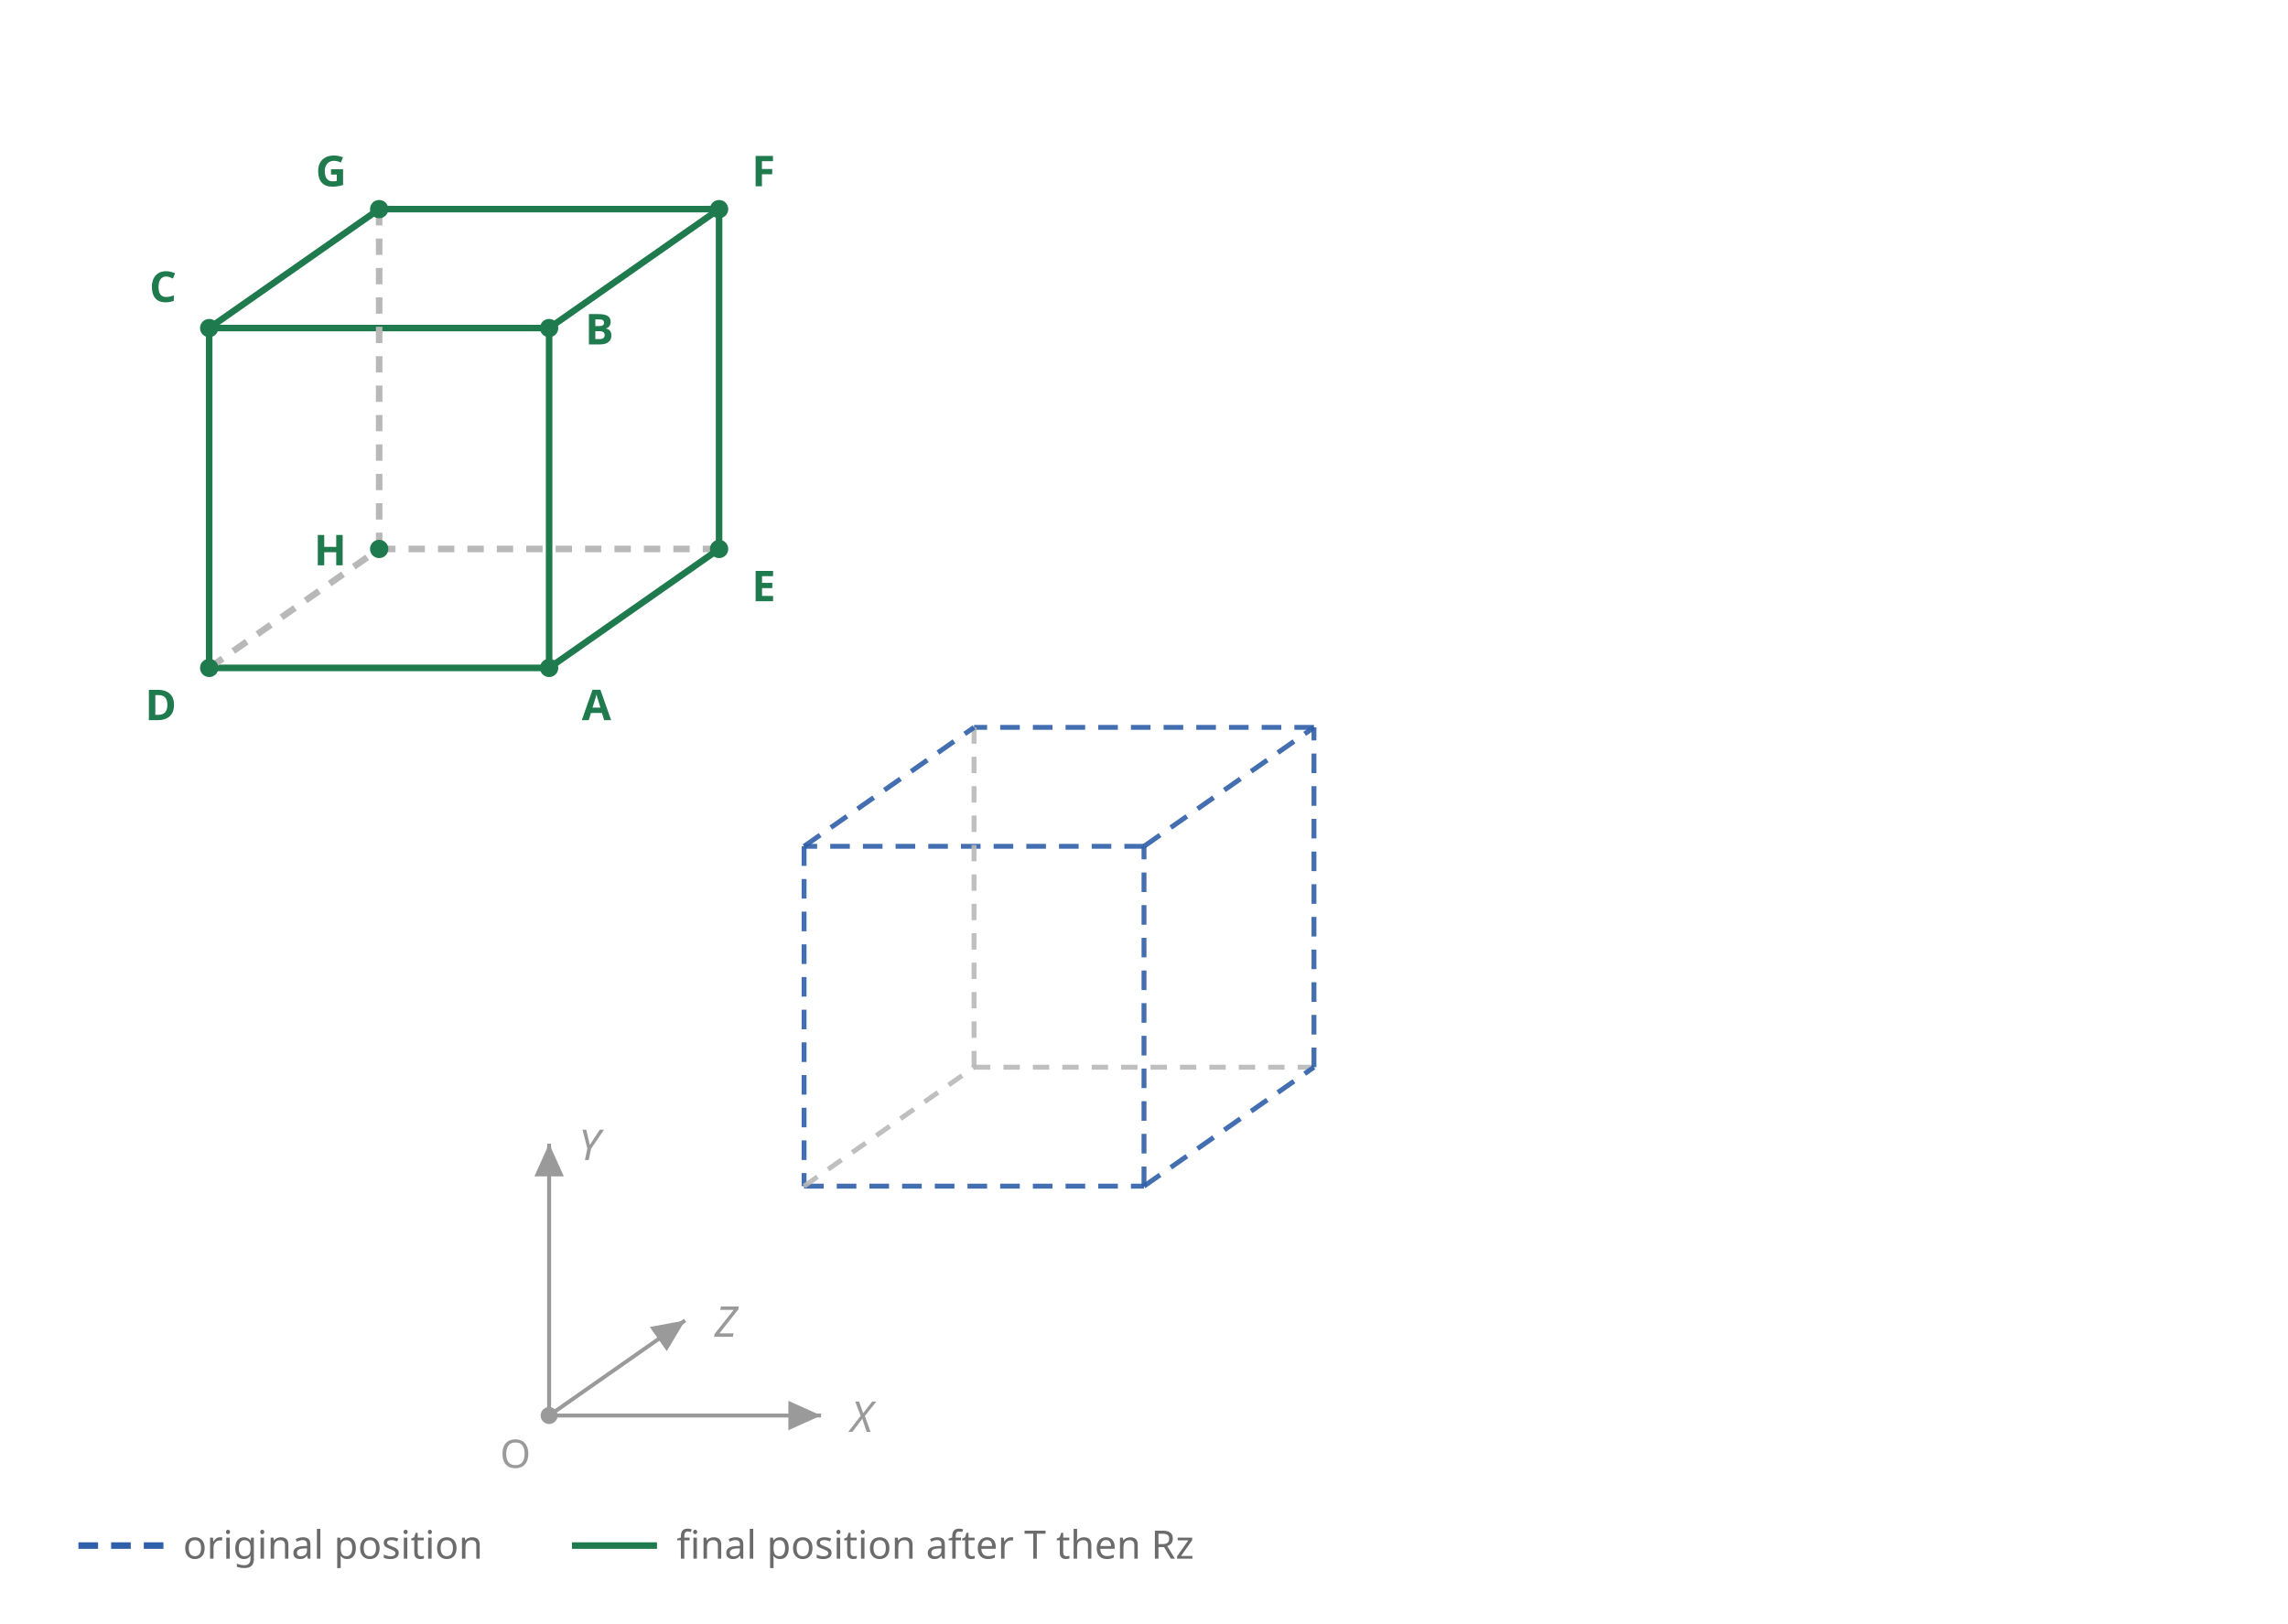
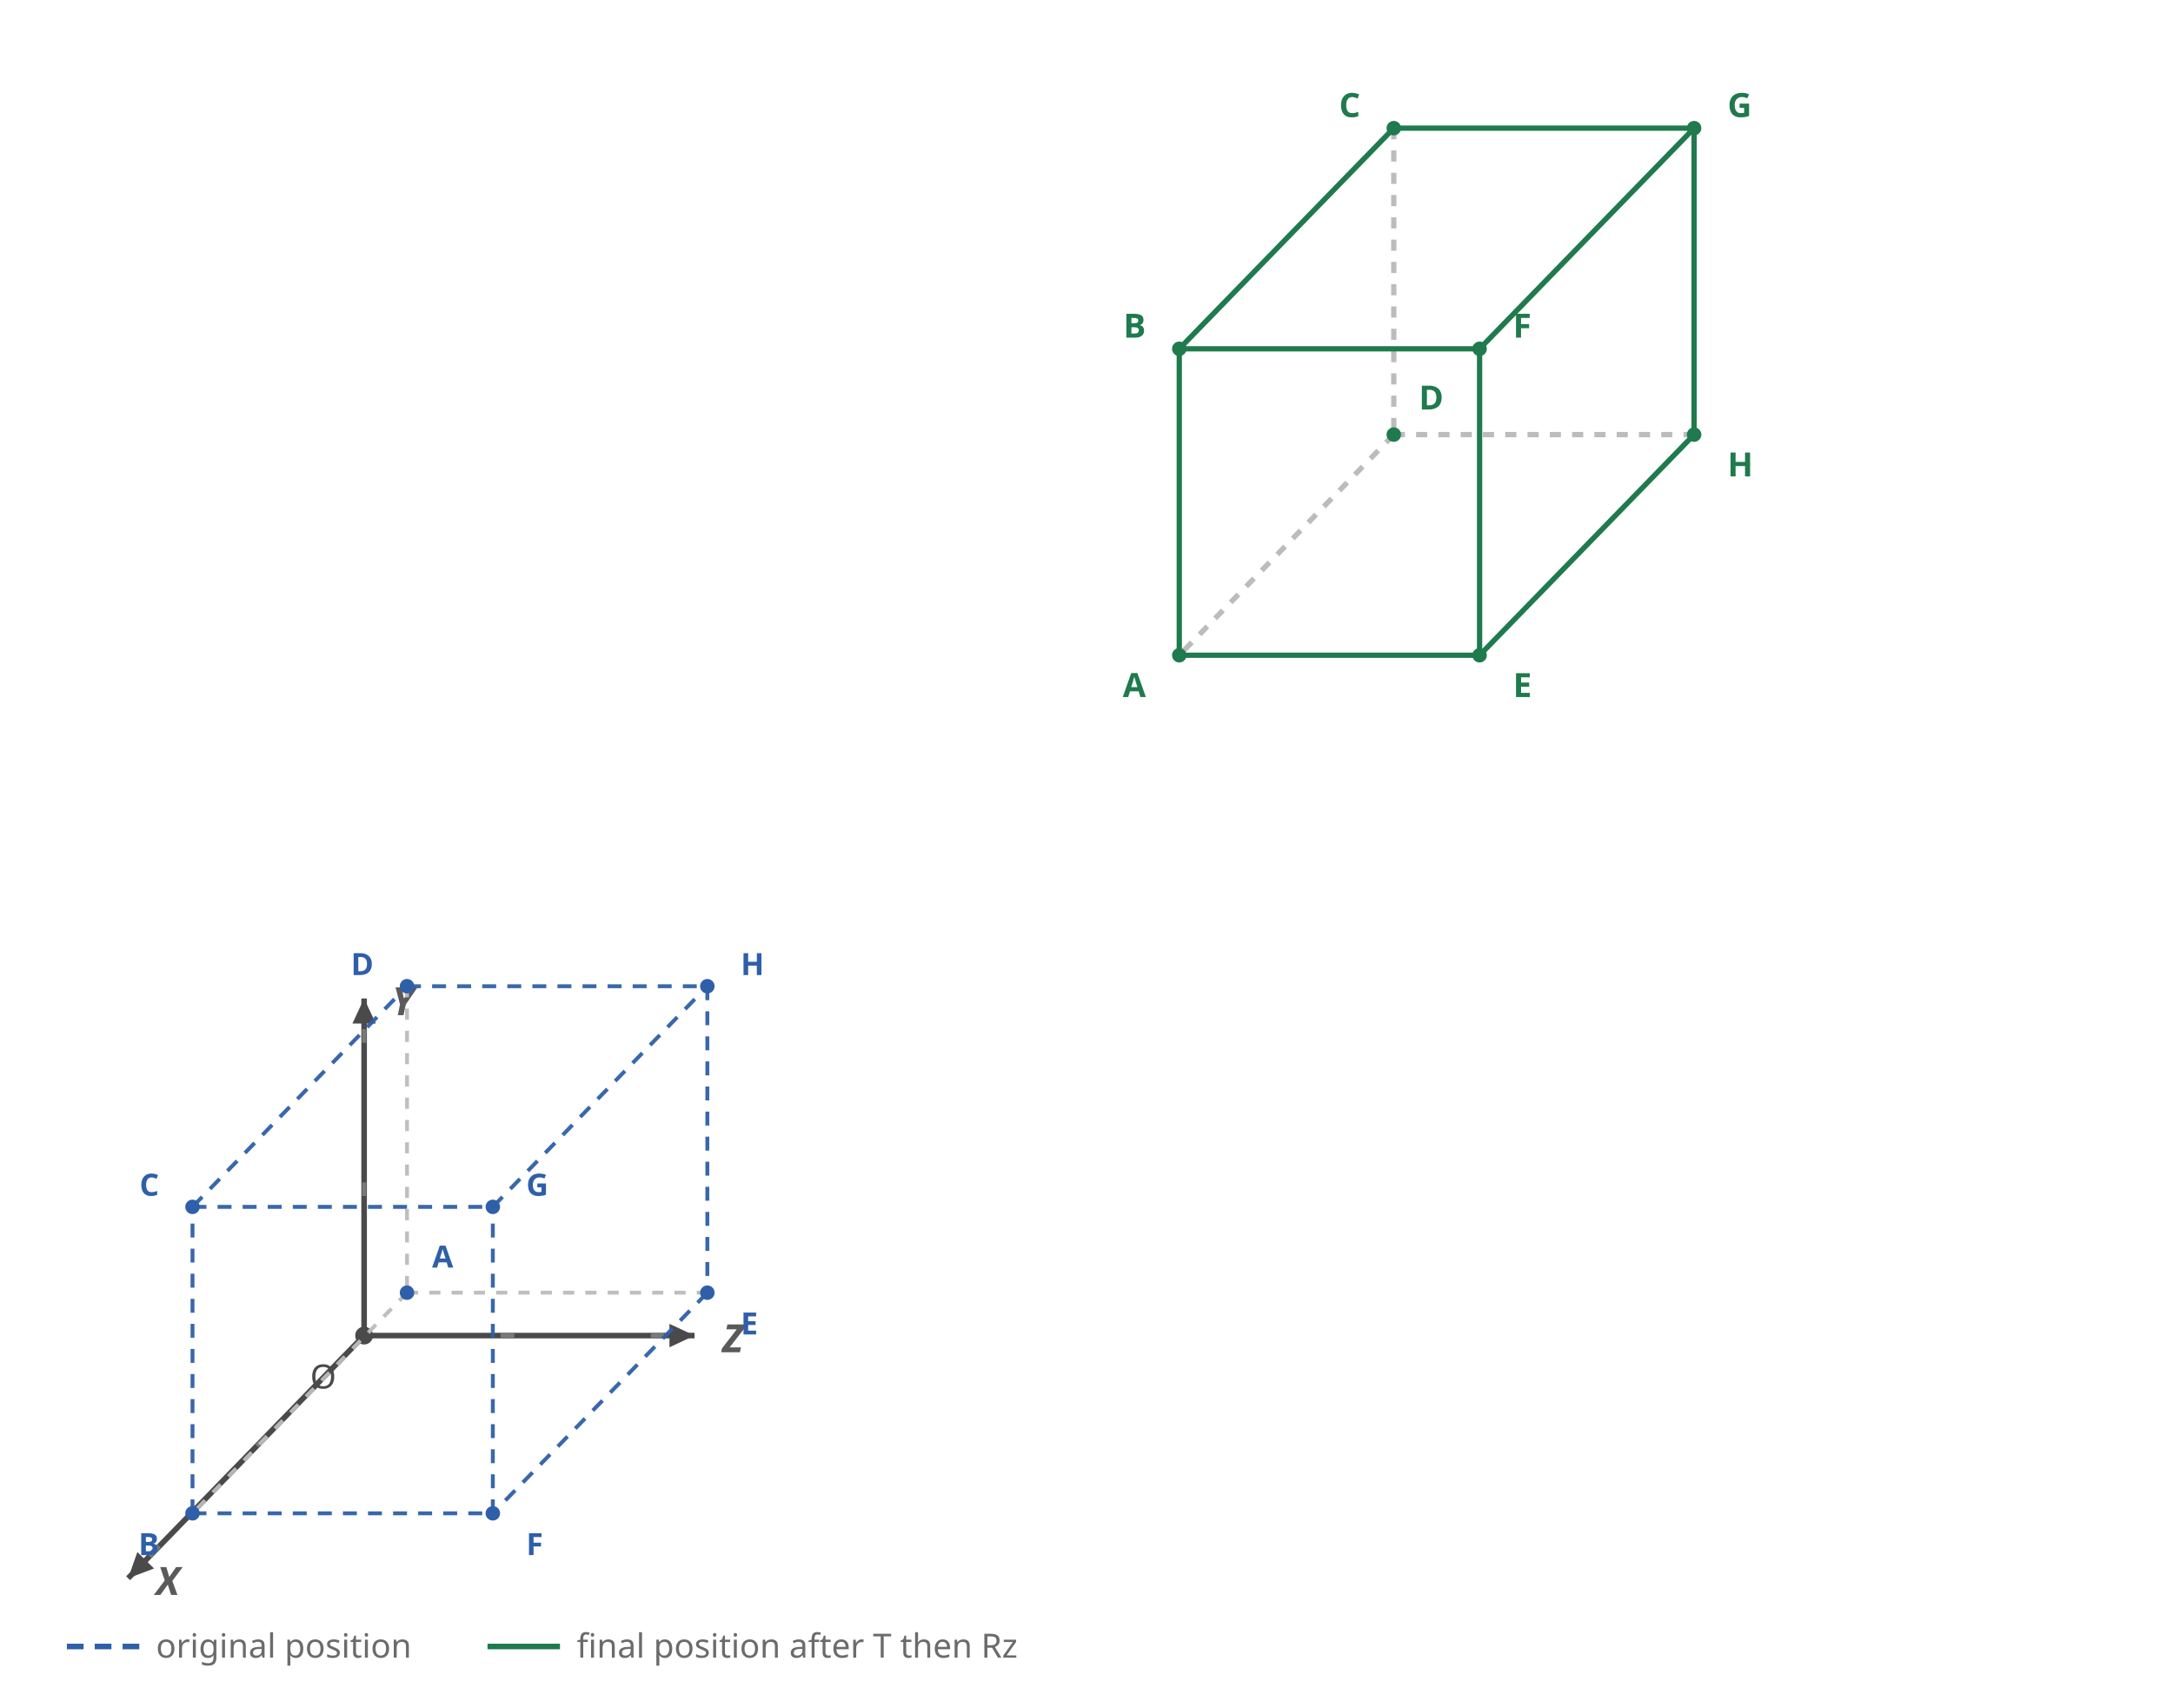
- <svg xmlns="http://www.w3.org/2000/svg" viewBox="0 0 700 497" width="100%" role="img">
-   <rect width="700" height="497" fill="none" />
-   <line x1="168.0" y1="433.2" x2="251.2" y2="433.2" stroke="#9a9a9a" stroke-width="1.2" />
-   <polygon points="251.2,433.2 241.2,437.7 241.2,428.7" fill="#9a9a9a" />
-   <text x="260.2" y="438.2" fill="#9a9a9a" font-size="13" font-style="italic" font-family="ui-sans-serif,system-ui,sans-serif">X</text>
-   <line x1="168.0" y1="433.2" x2="168.0" y2="350.0" stroke="#9a9a9a" stroke-width="1.2" />
-   <polygon points="168.0,350.0 172.5,360.0 163.5,360.0" fill="#9a9a9a" />
-   <text x="177.0" y="355.0" fill="#9a9a9a" font-size="13" font-style="italic" font-family="ui-sans-serif,system-ui,sans-serif">Y</text>
-   <line x1="168.0" y1="433.2" x2="209.6" y2="404.1" stroke="#9a9a9a" stroke-width="1.2" />
-   <polygon points="209.6,404.1 204.0,413.5 198.8,406.1" fill="#9a9a9a" />
-   <text x="218.6" y="409.1" fill="#9a9a9a" font-size="13" font-style="italic" font-family="ui-sans-serif,system-ui,sans-serif">Z</text>
-   <circle cx="168.0" cy="433.2" r="2.6" fill="#9a9a9a" />
-   <text x="153.0" y="449.2" fill="#9a9a9a" font-size="12" font-family="ui-sans-serif,system-ui,sans-serif">O</text>
-   <line x1="246.0" y1="363.0" x2="350.0" y2="363.0" stroke="#2f5fa8" stroke-width="1.5" stroke-dasharray="6 4" stroke-linejoin="round" opacity="0.9" />
-   <line x1="350.0" y1="363.0" x2="350.0" y2="259.0" stroke="#2f5fa8" stroke-width="1.5" stroke-dasharray="6 4" stroke-linejoin="round" opacity="0.9" />
-   <line x1="350.0" y1="259.0" x2="246.0" y2="259.0" stroke="#2f5fa8" stroke-width="1.5" stroke-dasharray="6 4" stroke-linejoin="round" opacity="0.9" />
-   <line x1="246.0" y1="259.0" x2="246.0" y2="363.0" stroke="#2f5fa8" stroke-width="1.5" stroke-dasharray="6 4" stroke-linejoin="round" opacity="0.9" />
-   <line x1="298.0" y1="326.6" x2="402.0" y2="326.6" stroke="#b8b8b8" stroke-width="1.5" stroke-dasharray="5 4" stroke-linejoin="round" opacity="0.9" />
-   <line x1="402.0" y1="326.6" x2="402.0" y2="222.6" stroke="#2f5fa8" stroke-width="1.5" stroke-dasharray="6 4" stroke-linejoin="round" opacity="0.9" />
-   <line x1="402.0" y1="222.6" x2="298.0" y2="222.6" stroke="#2f5fa8" stroke-width="1.5" stroke-dasharray="6 4" stroke-linejoin="round" opacity="0.9" />
-   <line x1="298.0" y1="222.6" x2="298.0" y2="326.6" stroke="#b8b8b8" stroke-width="1.5" stroke-dasharray="5 4" stroke-linejoin="round" opacity="0.9" />
-   <line x1="246.0" y1="363.0" x2="298.0" y2="326.6" stroke="#b8b8b8" stroke-width="1.5" stroke-dasharray="5 4" stroke-linejoin="round" opacity="0.9" />
-   <line x1="350.0" y1="363.0" x2="402.0" y2="326.6" stroke="#2f5fa8" stroke-width="1.5" stroke-dasharray="6 4" stroke-linejoin="round" opacity="0.9" />
-   <line x1="350.0" y1="259.0" x2="402.0" y2="222.6" stroke="#2f5fa8" stroke-width="1.5" stroke-dasharray="6 4" stroke-linejoin="round" opacity="0.9" />
-   <line x1="246.0" y1="259.0" x2="298.0" y2="222.6" stroke="#2f5fa8" stroke-width="1.5" stroke-dasharray="6 4" stroke-linejoin="round" opacity="0.9" />
-   <line x1="168.0" y1="204.4" x2="168.0" y2="100.4" stroke="#1f7a4d" stroke-width="2.0" stroke-linejoin="round" opacity="1.0" />
-   <line x1="168.0" y1="100.4" x2="64.0" y2="100.4" stroke="#1f7a4d" stroke-width="2.0" stroke-linejoin="round" opacity="1.0" />
-   <line x1="64.0" y1="100.4" x2="64.0" y2="204.4" stroke="#1f7a4d" stroke-width="2.0" stroke-linejoin="round" opacity="1.0" />
-   <line x1="64.0" y1="204.4" x2="168.0" y2="204.4" stroke="#1f7a4d" stroke-width="2.0" stroke-linejoin="round" opacity="1.0" />
-   <line x1="220.0" y1="168.0" x2="220.0" y2="64.0" stroke="#1f7a4d" stroke-width="2.0" stroke-linejoin="round" opacity="1.0" />
-   <line x1="220.0" y1="64.0" x2="116.0" y2="64.0" stroke="#1f7a4d" stroke-width="2.0" stroke-linejoin="round" opacity="1.0" />
-   <line x1="116.0" y1="64.0" x2="116.0" y2="168.0" stroke="#b8b8b8" stroke-width="2.0" stroke-dasharray="5 4" stroke-linejoin="round" opacity="1.0" />
-   <line x1="116.0" y1="168.0" x2="220.0" y2="168.0" stroke="#b8b8b8" stroke-width="2.0" stroke-dasharray="5 4" stroke-linejoin="round" opacity="1.0" />
-   <line x1="168.0" y1="204.4" x2="220.0" y2="168.0" stroke="#1f7a4d" stroke-width="2.0" stroke-linejoin="round" opacity="1.0" />
-   <line x1="168.0" y1="100.4" x2="220.0" y2="64.0" stroke="#1f7a4d" stroke-width="2.0" stroke-linejoin="round" opacity="1.0" />
-   <line x1="64.0" y1="100.4" x2="116.0" y2="64.0" stroke="#1f7a4d" stroke-width="2.0" stroke-linejoin="round" opacity="1.0" />
-   <line x1="64.0" y1="204.4" x2="116.0" y2="168.0" stroke="#b8b8b8" stroke-width="2.0" stroke-dasharray="5 4" stroke-linejoin="round" opacity="1.0" />
-   <circle cx="168.0" cy="204.4" r="2.8" fill="#1f7a4d" />
-   <text x="178.0" y="220.4" fill="#1f7a4d" font-size="13" font-weight="600" text-anchor="start" font-family="ui-sans-serif,system-ui,sans-serif">A</text>
-   <circle cx="168.0" cy="100.4" r="2.8" fill="#1f7a4d" />
-   <text x="179.0" y="105.4" fill="#1f7a4d" font-size="13" font-weight="600" text-anchor="start" font-family="ui-sans-serif,system-ui,sans-serif">B</text>
-   <circle cx="64.0" cy="100.4" r="2.8" fill="#1f7a4d" />
-   <text x="54.0" y="92.4" fill="#1f7a4d" font-size="13" font-weight="600" text-anchor="end" font-family="ui-sans-serif,system-ui,sans-serif">C</text>
-   <circle cx="64.0" cy="204.4" r="2.8" fill="#1f7a4d" />
-   <text x="54.0" y="220.4" fill="#1f7a4d" font-size="13" font-weight="600" text-anchor="end" font-family="ui-sans-serif,system-ui,sans-serif">D</text>
-   <circle cx="220.0" cy="168.0" r="2.8" fill="#1f7a4d" />
-   <text x="230.0" y="184.0" fill="#1f7a4d" font-size="13" font-weight="600" text-anchor="start" font-family="ui-sans-serif,system-ui,sans-serif">E</text>
-   <circle cx="220.0" cy="64.0" r="2.8" fill="#1f7a4d" />
-   <text x="230.0" y="57.0" fill="#1f7a4d" font-size="13" font-weight="600" text-anchor="start" font-family="ui-sans-serif,system-ui,sans-serif">F</text>
-   <circle cx="116.0" cy="64.0" r="2.8" fill="#1f7a4d" />
-   <text x="106.0" y="57.0" fill="#1f7a4d" font-size="13" font-weight="600" text-anchor="end" font-family="ui-sans-serif,system-ui,sans-serif">G</text>
-   <circle cx="116.0" cy="168.0" r="2.8" fill="#1f7a4d" />
-   <text x="106.0" y="173.0" fill="#1f7a4d" font-size="13" font-weight="600" text-anchor="end" font-family="ui-sans-serif,system-ui,sans-serif">H</text>
-   <g transform="translate(24,477)">
+ <svg xmlns="http://www.w3.org/2000/svg" viewBox="0 0 780 613" width="100%" role="img">
+   <rect width="780" height="613" fill="none" />
+   <line x1="130.7" y1="479.4" x2="46.0" y2="566.5" stroke="#4a4a4a" stroke-width="2.0" />
+   <polygon points="46.0,566.5 49.3,557.1 55.3,563.0" fill="#4a4a4a" />
+   <text x="56.0" y="572.5" fill="#5a5a5a" font-size="14" font-style="italic" font-weight="600" font-family="ui-sans-serif,system-ui,sans-serif">X</text>
+   <line x1="95.7" y1="515.4" x2="92.2" y2="519.0" stroke="#7a7a7a" stroke-width="1.5" />
+   <line x1="57.2" y1="555.0" x2="53.7" y2="558.6" stroke="#7a7a7a" stroke-width="1.5" />
+   <line x1="130.7" y1="479.4" x2="130.7" y2="358.4" stroke="#4a4a4a" stroke-width="2.0" />
+   <polygon points="130.7,358.4 134.9,367.4 126.5,367.4" fill="#4a4a4a" />
+   <text x="140.7" y="364.4" fill="#5a5a5a" font-size="14" font-style="italic" font-weight="600" font-family="ui-sans-serif,system-ui,sans-serif">Y</text>
+   <line x1="130.7" y1="429.3" x2="130.7" y2="424.4" stroke="#7a7a7a" stroke-width="1.5" />
+   <line x1="130.7" y1="374.3" x2="130.7" y2="369.4" stroke="#7a7a7a" stroke-width="1.5" />
+   <line x1="130.7" y1="479.4" x2="249.3" y2="479.4" stroke="#4a4a4a" stroke-width="2.0" />
+   <polygon points="249.3,479.4 240.3,483.6 240.3,475.2" fill="#4a4a4a" />
+   <text x="259.3" y="485.4" fill="#5a5a5a" font-size="14" font-style="italic" font-weight="600" font-family="ui-sans-serif,system-ui,sans-serif">Z</text>
+   <line x1="179.7" y1="479.4" x2="184.6" y2="479.4" stroke="#7a7a7a" stroke-width="1.5" />
+   <line x1="233.6" y1="479.4" x2="238.5" y2="479.4" stroke="#7a7a7a" stroke-width="1.5" />
+   <circle cx="130.7" cy="479.4" r="3.2" fill="#4a4a4a" />
+   <text x="120.7" y="498.4" fill="#4a4a4a" font-size="12" text-anchor="end" font-family="ui-sans-serif,system-ui,sans-serif">O</text>
+   <line x1="146.1" y1="464.0" x2="69.1" y2="543.2" stroke="#bcbcbc" stroke-width="1.4" stroke-dasharray="4 4" stroke-linejoin="round" opacity="0.95" />
+   <line x1="69.1" y1="543.2" x2="69.1" y2="433.2" stroke="#2f5fa8" stroke-width="1.4" stroke-dasharray="5 4" stroke-linejoin="round" opacity="0.95" />
+   <line x1="69.1" y1="433.2" x2="146.1" y2="354.0" stroke="#2f5fa8" stroke-width="1.4" stroke-dasharray="5 4" stroke-linejoin="round" opacity="0.95" />
+   <line x1="146.1" y1="354.0" x2="146.1" y2="464.0" stroke="#bcbcbc" stroke-width="1.4" stroke-dasharray="4 4" stroke-linejoin="round" opacity="0.95" />
+   <line x1="253.9" y1="464.0" x2="176.9" y2="543.2" stroke="#2f5fa8" stroke-width="1.4" stroke-dasharray="5 4" stroke-linejoin="round" opacity="0.95" />
+   <line x1="176.9" y1="543.2" x2="176.9" y2="433.2" stroke="#2f5fa8" stroke-width="1.4" stroke-dasharray="5 4" stroke-linejoin="round" opacity="0.95" />
+   <line x1="176.9" y1="433.2" x2="253.9" y2="354.0" stroke="#2f5fa8" stroke-width="1.4" stroke-dasharray="5 4" stroke-linejoin="round" opacity="0.95" />
+   <line x1="253.9" y1="354.0" x2="253.9" y2="464.0" stroke="#2f5fa8" stroke-width="1.4" stroke-dasharray="5 4" stroke-linejoin="round" opacity="0.95" />
+   <line x1="146.1" y1="464.0" x2="253.9" y2="464.0" stroke="#bcbcbc" stroke-width="1.4" stroke-dasharray="4 4" stroke-linejoin="round" opacity="0.95" />
+   <line x1="69.1" y1="543.2" x2="176.9" y2="543.2" stroke="#2f5fa8" stroke-width="1.4" stroke-dasharray="5 4" stroke-linejoin="round" opacity="0.95" />
+   <line x1="69.1" y1="433.2" x2="176.9" y2="433.2" stroke="#2f5fa8" stroke-width="1.4" stroke-dasharray="5 4" stroke-linejoin="round" opacity="0.95" />
+   <line x1="146.1" y1="354.0" x2="253.9" y2="354.0" stroke="#2f5fa8" stroke-width="1.4" stroke-dasharray="5 4" stroke-linejoin="round" opacity="0.95" />
+   <circle cx="146.1" cy="464.0" r="2.6" fill="#2f5fa8" />
+   <text x="155.1" y="455.0" fill="#2f5fa8" font-size="11" font-weight="600" text-anchor="start" font-family="ui-sans-serif,system-ui,sans-serif">A</text>
+   <circle cx="69.1" cy="543.2" r="2.6" fill="#2f5fa8" />
+   <text x="57.1" y="558.2" fill="#2f5fa8" font-size="11" font-weight="600" text-anchor="end" font-family="ui-sans-serif,system-ui,sans-serif">B</text>
+   <circle cx="69.1" cy="433.2" r="2.6" fill="#2f5fa8" />
+   <text x="57.1" y="429.2" fill="#2f5fa8" font-size="11" font-weight="600" text-anchor="end" font-family="ui-sans-serif,system-ui,sans-serif">C</text>
+   <circle cx="146.1" cy="354.0" r="2.6" fill="#2f5fa8" />
+   <text x="134.1" y="350.0" fill="#2f5fa8" font-size="11" font-weight="600" text-anchor="end" font-family="ui-sans-serif,system-ui,sans-serif">D</text>
+   <circle cx="253.9" cy="464.0" r="2.6" fill="#2f5fa8" />
+   <text x="265.9" y="479.0" fill="#2f5fa8" font-size="11" font-weight="600" text-anchor="start" font-family="ui-sans-serif,system-ui,sans-serif">E</text>
+   <circle cx="176.9" cy="543.2" r="2.6" fill="#2f5fa8" />
+   <text x="188.9" y="558.2" fill="#2f5fa8" font-size="11" font-weight="600" text-anchor="start" font-family="ui-sans-serif,system-ui,sans-serif">F</text>
+   <circle cx="176.9" cy="433.2" r="2.6" fill="#2f5fa8" />
+   <text x="188.9" y="429.2" fill="#2f5fa8" font-size="11" font-weight="600" text-anchor="start" font-family="ui-sans-serif,system-ui,sans-serif">G</text>
+   <circle cx="253.9" cy="354.0" r="2.6" fill="#2f5fa8" />
+   <text x="265.9" y="350.0" fill="#2f5fa8" font-size="11" font-weight="600" text-anchor="start" font-family="ui-sans-serif,system-ui,sans-serif">H</text>
+   <line x1="423.3" y1="235.2" x2="423.3" y2="125.2" stroke="#1f7a4d" stroke-width="1.9" stroke-linejoin="round" opacity="1.0" />
+   <line x1="423.3" y1="125.2" x2="500.3" y2="46.0" stroke="#1f7a4d" stroke-width="1.9" stroke-linejoin="round" opacity="1.0" />
+   <line x1="500.3" y1="46.0" x2="500.3" y2="156.0" stroke="#bcbcbc" stroke-width="1.9" stroke-dasharray="4 4" stroke-linejoin="round" opacity="1.0" />
+   <line x1="500.3" y1="156.0" x2="423.3" y2="235.2" stroke="#bcbcbc" stroke-width="1.9" stroke-dasharray="4 4" stroke-linejoin="round" opacity="1.0" />
+   <line x1="531.1" y1="235.2" x2="531.1" y2="125.2" stroke="#1f7a4d" stroke-width="1.9" stroke-linejoin="round" opacity="1.0" />
+   <line x1="531.1" y1="125.2" x2="608.1" y2="46.0" stroke="#1f7a4d" stroke-width="1.9" stroke-linejoin="round" opacity="1.0" />
+   <line x1="608.1" y1="46.0" x2="608.1" y2="156.0" stroke="#1f7a4d" stroke-width="1.9" stroke-linejoin="round" opacity="1.0" />
+   <line x1="608.1" y1="156.0" x2="531.1" y2="235.2" stroke="#1f7a4d" stroke-width="1.9" stroke-linejoin="round" opacity="1.0" />
+   <line x1="423.3" y1="235.2" x2="531.1" y2="235.2" stroke="#1f7a4d" stroke-width="1.9" stroke-linejoin="round" opacity="1.0" />
+   <line x1="423.3" y1="125.2" x2="531.1" y2="125.2" stroke="#1f7a4d" stroke-width="1.9" stroke-linejoin="round" opacity="1.0" />
+   <line x1="500.3" y1="46.0" x2="608.1" y2="46.0" stroke="#1f7a4d" stroke-width="1.9" stroke-linejoin="round" opacity="1.0" />
+   <line x1="500.3" y1="156.0" x2="608.1" y2="156.0" stroke="#bcbcbc" stroke-width="1.9" stroke-dasharray="4 4" stroke-linejoin="round" opacity="1.0" />
+   <circle cx="423.3" cy="235.2" r="2.6" fill="#1f7a4d" />
+   <text x="411.3" y="250.2" fill="#1f7a4d" font-size="12" font-weight="600" text-anchor="end" font-family="ui-sans-serif,system-ui,sans-serif">A</text>
+   <circle cx="423.3" cy="125.2" r="2.6" fill="#1f7a4d" />
+   <text x="411.3" y="121.2" fill="#1f7a4d" font-size="12" font-weight="600" text-anchor="end" font-family="ui-sans-serif,system-ui,sans-serif">B</text>
+   <circle cx="500.3" cy="46.0" r="2.6" fill="#1f7a4d" />
+   <text x="488.3" y="42.0" fill="#1f7a4d" font-size="12" font-weight="600" text-anchor="end" font-family="ui-sans-serif,system-ui,sans-serif">C</text>
+   <circle cx="500.3" cy="156.0" r="2.6" fill="#1f7a4d" />
+   <text x="509.3" y="147.0" fill="#1f7a4d" font-size="12" font-weight="600" text-anchor="start" font-family="ui-sans-serif,system-ui,sans-serif">D</text>
+   <circle cx="531.1" cy="235.2" r="2.6" fill="#1f7a4d" />
+   <text x="543.1" y="250.2" fill="#1f7a4d" font-size="12" font-weight="600" text-anchor="start" font-family="ui-sans-serif,system-ui,sans-serif">E</text>
+   <circle cx="531.1" cy="125.2" r="2.6" fill="#1f7a4d" />
+   <text x="543.1" y="121.2" fill="#1f7a4d" font-size="12" font-weight="600" text-anchor="start" font-family="ui-sans-serif,system-ui,sans-serif">F</text>
+   <circle cx="608.1" cy="46.0" r="2.6" fill="#1f7a4d" />
+   <text x="620.1" y="42.0" fill="#1f7a4d" font-size="12" font-weight="600" text-anchor="start" font-family="ui-sans-serif,system-ui,sans-serif">G</text>
+   <circle cx="608.1" cy="156.0" r="2.6" fill="#1f7a4d" />
+   <text x="620.1" y="171.0" fill="#1f7a4d" font-size="12" font-weight="600" text-anchor="start" font-family="ui-sans-serif,system-ui,sans-serif">H</text>
+   <g transform="translate(24,595)">
    <line x1="0" y1="-4" x2="26" y2="-4" stroke="#2f5fa8" stroke-width="2" stroke-dasharray="6 4" />
    <text x="32" y="0" fill="#6b6b6b" font-size="12" font-family="ui-sans-serif,system-ui,sans-serif">original position</text>
    <line x1="151" y1="-4" x2="177" y2="-4" stroke="#1f7a4d" stroke-width="2" />
    <text x="183" y="0" fill="#6b6b6b" font-size="12" font-family="ui-sans-serif,system-ui,sans-serif">final position after T then Rz</text>
  </g>
</svg>
